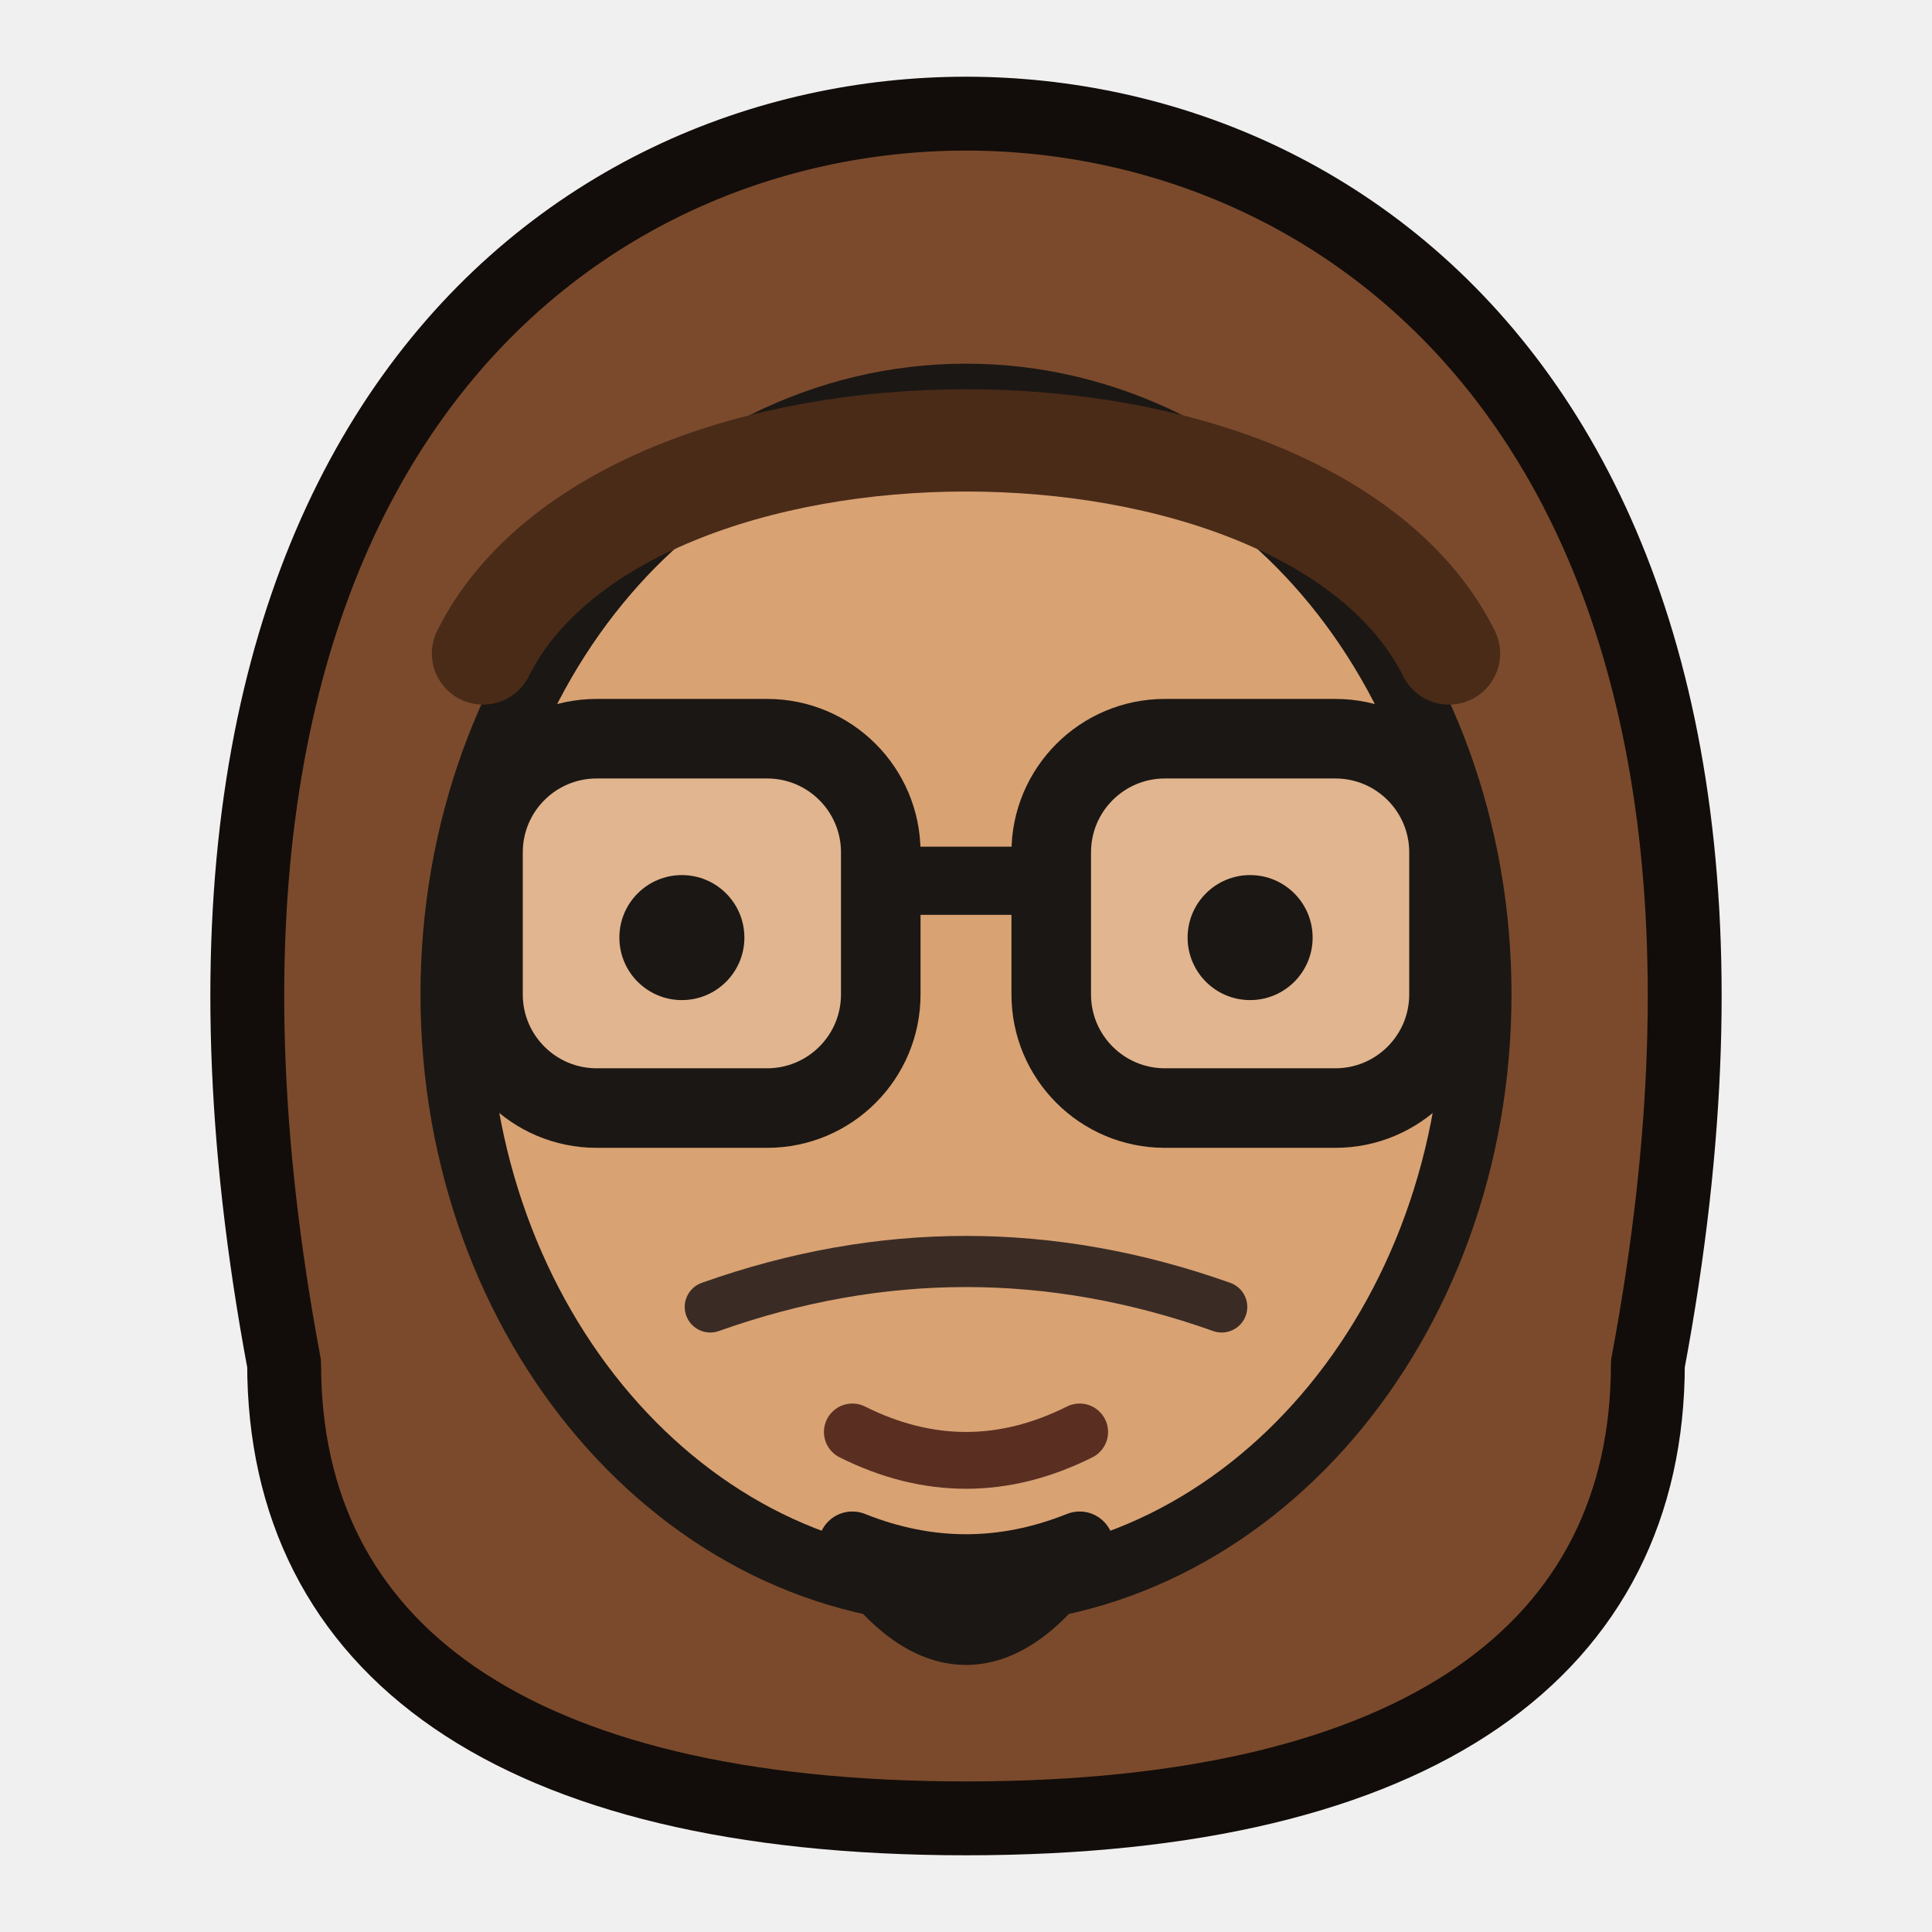
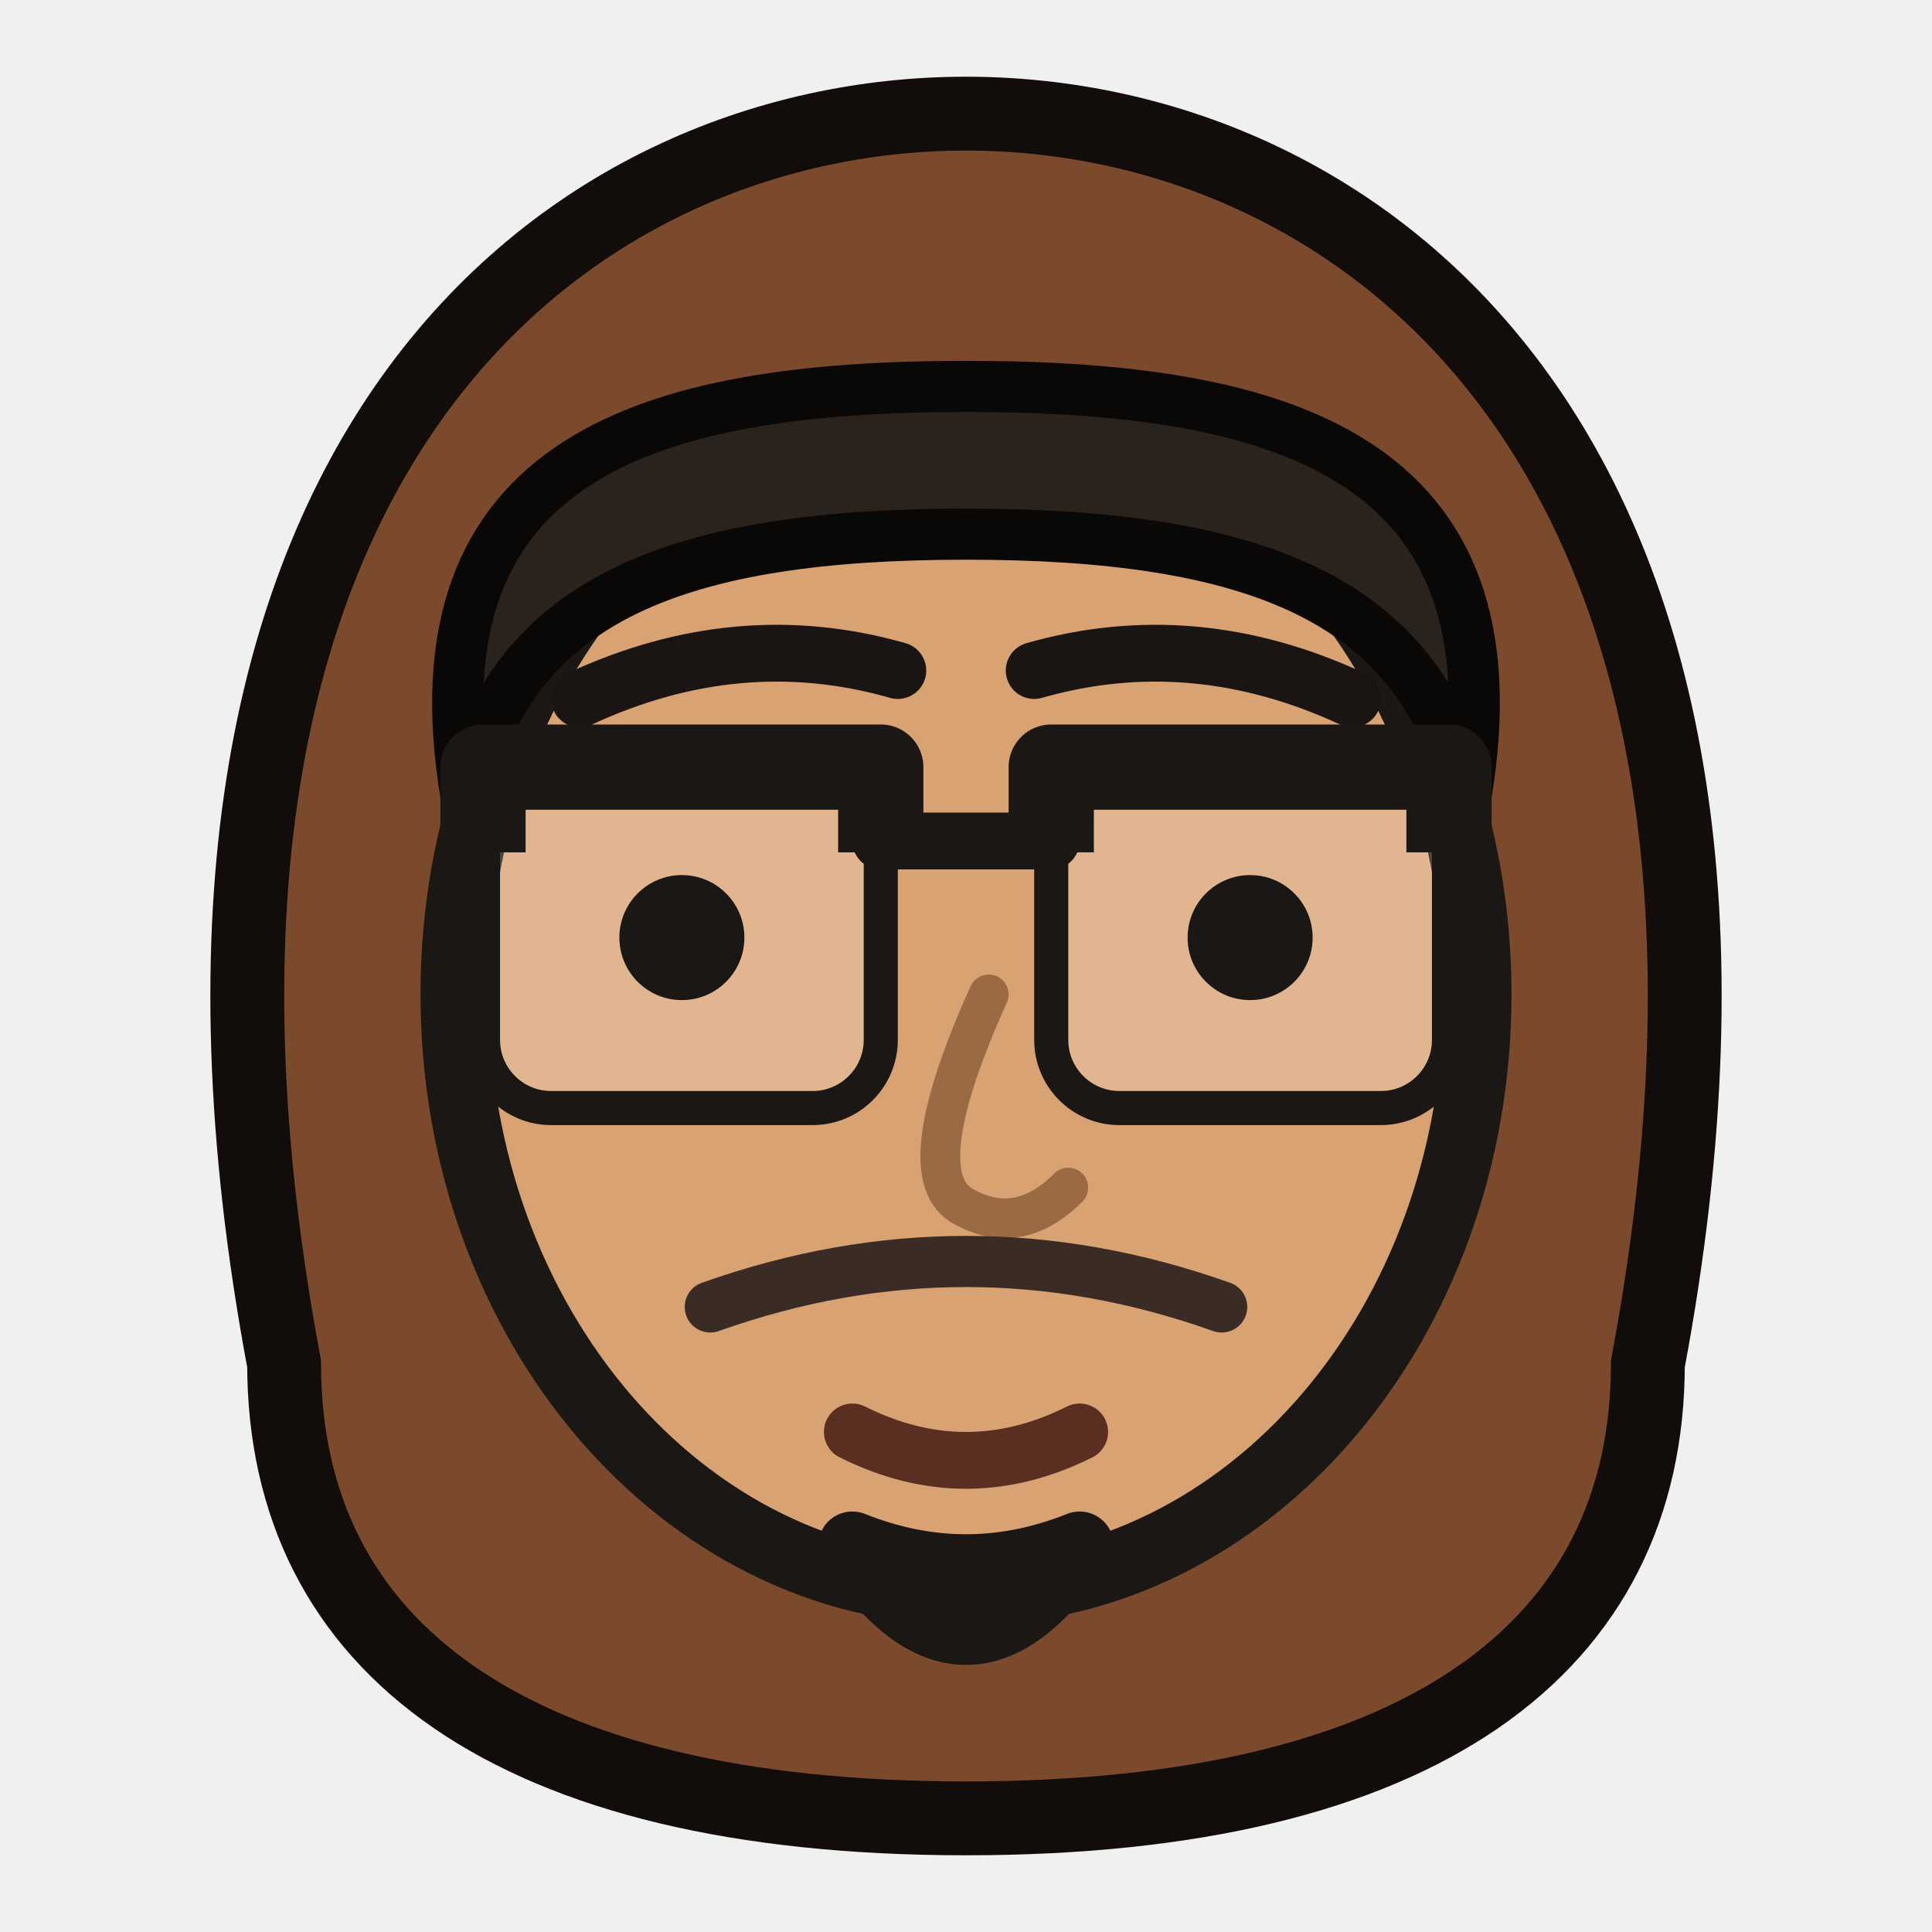
<svg xmlns="http://www.w3.org/2000/svg" viewBox="8 0 34 34">
  <path d="M13 24 C10 8 18 2 25 2 C32 2 40 8 37 24 C37 29 33 32 25 32 C17 32 13 29 13 24 Z" fill="#7b4a2c" stroke="#120d0a" stroke-width="1.3" stroke-linejoin="round" />
  <ellipse cx="25" cy="17.5" rx="9" ry="10.5" fill="#d9a273" stroke="#1b1714" stroke-width="1.2" />
-   <path d="M16.5 11.5 C19 6.5 31 6.5 33.5 11.5" fill="none" stroke="#4a2b18" stroke-width="1.8" stroke-linecap="round" />
-   <rect x="16.5" y="13" width="7" height="6.5" rx="2" fill="#fff" fill-opacity="0.2" stroke="#1b1714" stroke-width="1.4" />
-   <rect x="26.5" y="13" width="7" height="6.5" rx="2" fill="#fff" fill-opacity="0.2" stroke="#1b1714" stroke-width="1.4" />
-   <path d="M23.5 15.5 H26.5" fill="none" stroke="#1b1714" stroke-width="1.2" stroke-linecap="round" />
+   <path d="M16.2 14 C15.2 8 19.5 6.8 25 6.8 C30.5 6.8 34.8 8 33.8 14 C33 10.5 30 9.4 25 9.4 C20 9.4 17 10.5 16.2 14 Z" fill="#2a221d" stroke="#0a0806" stroke-width="0.9" stroke-linejoin="round" />
+   <path d="M18.2 12.3 Q21 11 23.8 11.8 M26.2 11.8 Q29 11 31.8 12.3" fill="none" stroke="#1a1512" stroke-width="1" stroke-linecap="round" />
+   <rect x="16.5" y="13.5" width="7" height="6" rx="1.2" fill="#fff" fill-opacity="0.2" stroke="#1b1714" stroke-width="0.6" />
+   <rect x="26.5" y="13.5" width="7" height="6" rx="1.2" fill="#fff" fill-opacity="0.2" stroke="#1b1714" stroke-width="0.6" />
+   <path d="M16.5 15 V13.5 H23.5 V15 M26.5 15 V13.5 H33.5 V15" fill="none" stroke="#1b1714" stroke-width="1.5" stroke-linejoin="round" />
+   <path d="M23.5 14.8 H26.5" fill="none" stroke="#1b1714" stroke-width="1" stroke-linecap="round" />
  <circle cx="20" cy="16.5" r="1.1" fill="#1b1714" />
  <circle cx="30" cy="16.5" r="1.1" fill="#1b1714" />
+   <path d="M25.4 17.5 Q24 20.6 24.9 21.2 Q25.9 21.8 26.8 20.9" fill="none" stroke="#9a6a45" stroke-width="0.7" stroke-linecap="round" />
  <path d="M20.5 23 Q25 21.4 29.5 23" fill="none" stroke="#3a2c24" stroke-width="0.9" stroke-linecap="round" />
  <path d="M23 25.2 Q25 26.2 27 25.2" fill="none" stroke="#5a2f22" stroke-width="1" stroke-linecap="round" />
  <path d="M23 27.2 Q25 30.2 27 27.2 Q25 28 23 27.2 Z" fill="#1b1714" stroke="#1b1714" stroke-width="1.2" stroke-linejoin="round" />
</svg>
